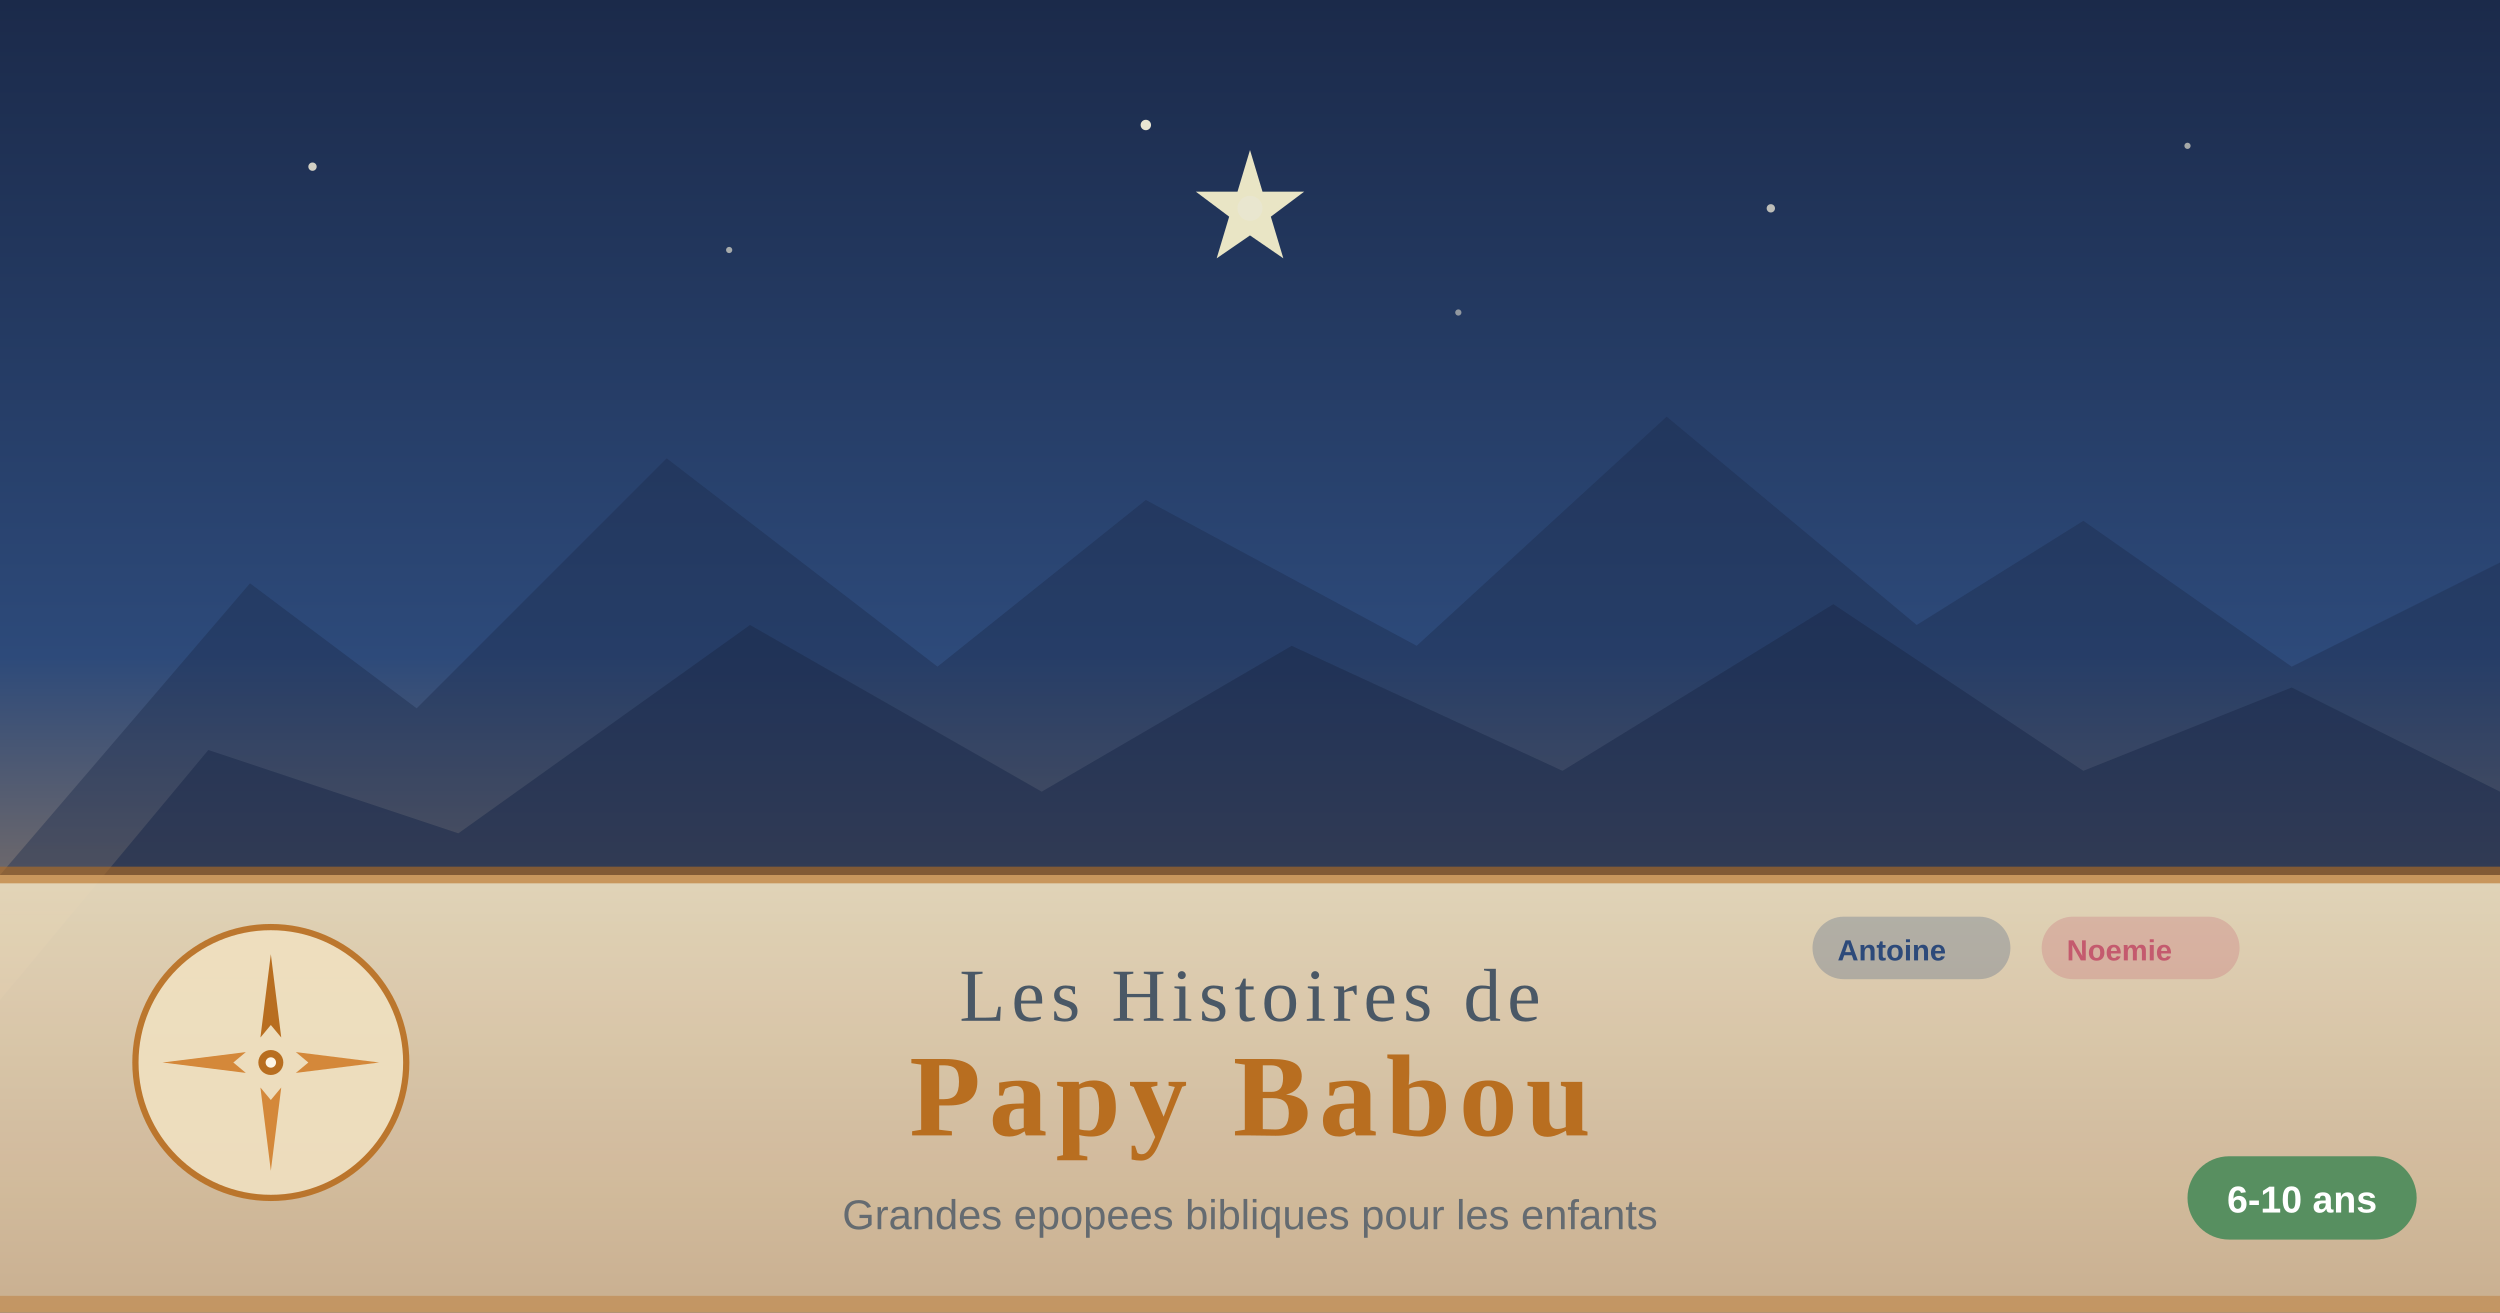
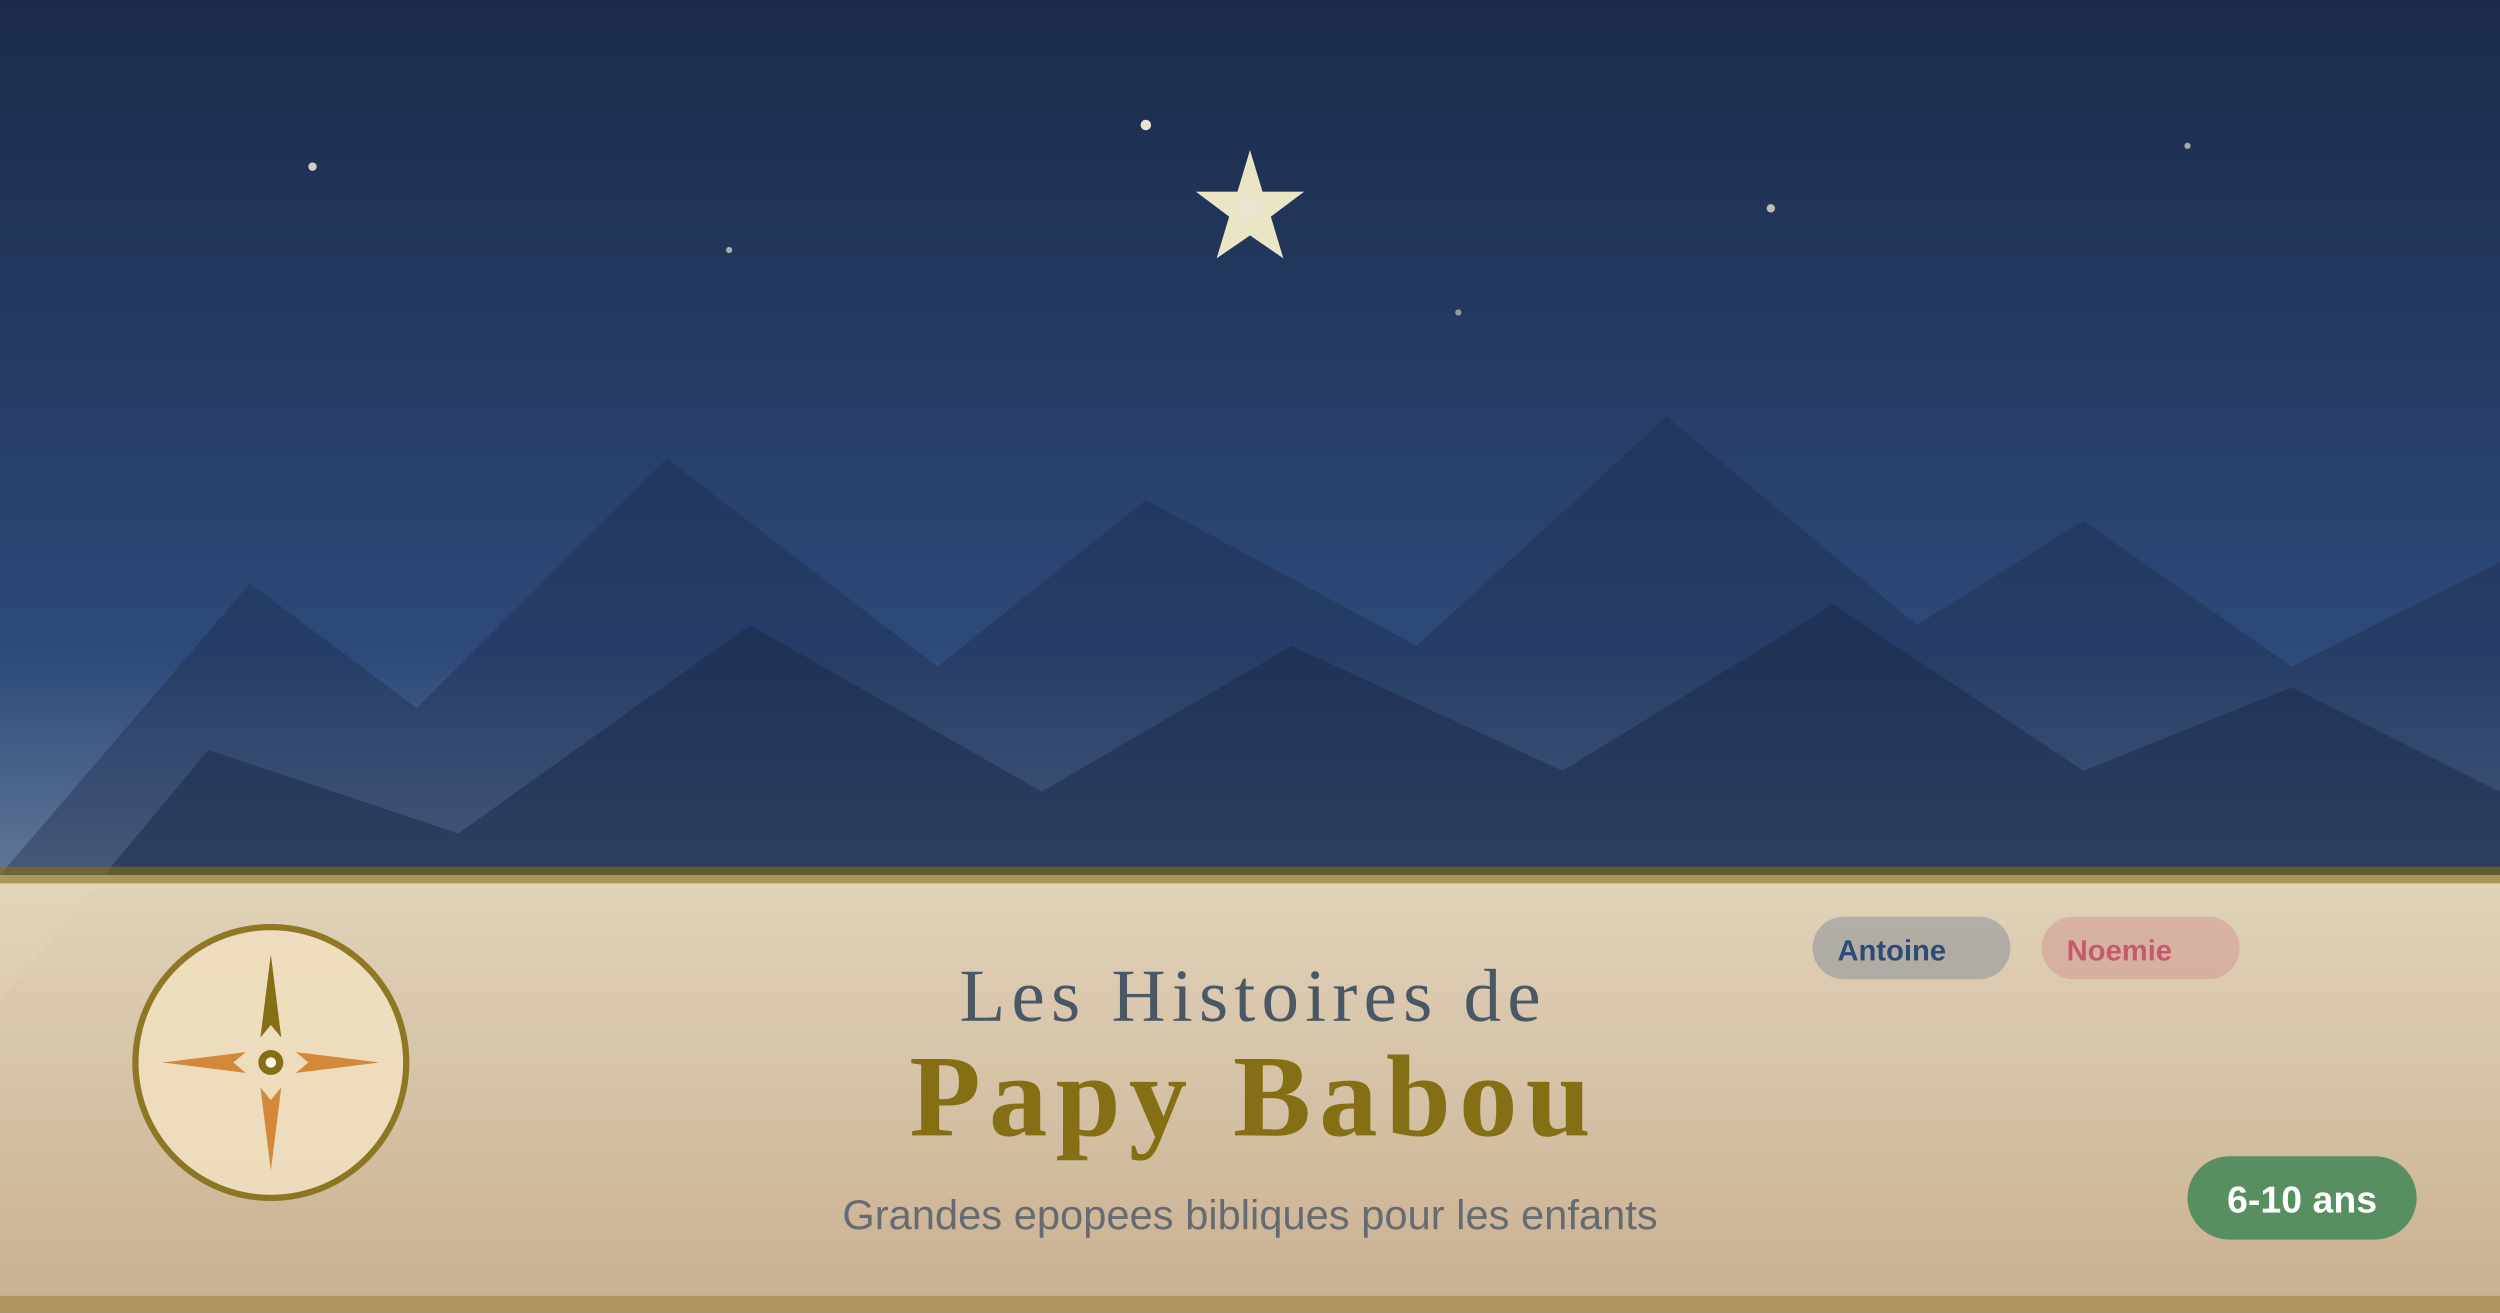
<svg xmlns="http://www.w3.org/2000/svg" viewBox="0 0 1200 630" width="1200" height="630">
  <defs>
    <linearGradient id="ogSky" x1="0" y1="0" x2="0" y2="1">
      <stop offset="0%" stop-color="#1B2A4A" />
      <stop offset="50%" stop-color="#2D4A7A" />
-       <stop offset="80%" stop-color="#A08060" />
-       <stop offset="100%" stop-color="#E8A84C" />
+       <stop offset="80%" stop-color="#8A9AAE" />
+       <stop offset="100%" stop-color="#E8C44A" />
    </linearGradient>
    <linearGradient id="ogParchment" x1="0" y1="0" x2="0" y2="1">
      <stop offset="0%" stop-color="#F0E0C0" />
      <stop offset="100%" stop-color="#D4B896" />
    </linearGradient>
  </defs>
  <rect width="1200" height="630" fill="url(#ogSky)" />
  <path d="M0,420 L120,280 L200,340 L320,220 L450,320 L550,240 L680,310 L800,200 L920,300 L1000,250 L1100,320 L1200,270 L1200,630 L0,630 Z" fill="#1B2A4A" opacity="0.4" />
  <path d="M0,480 L100,360 L220,400 L360,300 L500,380 L620,310 L750,370 L880,290 L1000,370 L1100,330 L1200,380 L1200,630 L0,630 Z" fill="#1B2A4A" opacity="0.55" />
  <rect y="420" width="1200" height="210" fill="url(#ogParchment)" opacity="0.92" />
-   <rect y="416" width="1200" height="8" fill="#B86E20" opacity="0.6" />
+   <rect y="416" width="1200" height="8" fill="#856F14" opacity="0.6" />
  <circle cx="150" cy="80" r="2" fill="#FFF8E0" opacity="0.8" />
  <circle cx="350" cy="120" r="1.5" fill="#FFF8E0" opacity="0.6" />
  <circle cx="550" cy="60" r="2.5" fill="#FFF8E0" opacity="0.9" />
  <circle cx="850" cy="100" r="2" fill="#FFF8E0" opacity="0.7" />
  <circle cx="1050" cy="70" r="1.5" fill="#FFF8E0" opacity="0.6" />
  <circle cx="700" cy="150" r="1.5" fill="#FFF8E0" opacity="0.5" />
  <g transform="translate(600, 100)" opacity="0.9">
    <polygon points="0,-28 6,-8 26,-8 10,4 16,24 0,13 -16,24 -10,4 -26,-8 -6,-8" fill="#FFF8D0" />
    <circle cx="0" cy="0" r="6" fill="#FFFBE8" opacity="0.5" />
  </g>
  <g transform="translate(130, 510)">
-     <circle cx="0" cy="0" r="65" fill="#F0E0C0" stroke="#B86E20" stroke-width="3" opacity="0.9" />
-     <polygon points="0,-52 5,-12 0,-18 -5,-12" fill="#B86E20" />
+     <circle cx="0" cy="0" r="65" fill="#F0E0C0" stroke="#856F14" stroke-width="3" opacity="0.9" />
+     <polygon points="0,-52 5,-12 0,-18 -5,-12" fill="#856F14" />
    <polygon points="0,52 5,12 0,18 -5,12" fill="#D4883A" />
    <polygon points="-52,0 -12,5 -18,0 -12,-5" fill="#D4883A" />
    <polygon points="52,0 12,5 18,0 12,-5" fill="#D4883A" />
-     <circle cx="0" cy="0" r="6" fill="#B86E20" />
+     <circle cx="0" cy="0" r="6" fill="#856F14" />
    <circle cx="0" cy="0" r="2.5" fill="#FDF5E6" />
  </g>
  <text x="600" y="490" text-anchor="middle" font-family="Georgia, 'Times New Roman', serif" font-size="36" fill="#4A5866" letter-spacing="3">
    Les Histoires de
  </text>
-   <text x="600" y="545" text-anchor="middle" font-family="Georgia, 'Times New Roman', serif" font-size="56" font-weight="bold" fill="#B86E20" letter-spacing="4">
+   <text x="600" y="545" text-anchor="middle" font-family="Georgia, 'Times New Roman', serif" font-size="56" font-weight="bold" fill="#856F14" letter-spacing="4">
    Papy Babou
  </text>
  <text x="600" y="590" text-anchor="middle" font-family="Arial, Helvetica, sans-serif" font-size="20" fill="#4A5866" opacity="0.8">
    Grandes epopees bibliques pour les enfants
  </text>
  <g transform="translate(870, 440)">
    <rect x="0" y="0" width="95" height="30" rx="15" fill="#2D4A7A" opacity="0.25" />
    <text x="12" y="21" font-family="Arial, sans-serif" font-size="14" fill="#2D4A7A" font-weight="bold">Antoine</text>
    <rect x="110" y="0" width="95" height="30" rx="15" fill="#C45A6E" opacity="0.25" />
    <text x="122" y="21" font-family="Arial, sans-serif" font-size="14" fill="#C45A6E" font-weight="bold">Noemie</text>
  </g>
  <rect x="1050" y="555" width="110" height="40" rx="20" fill="#4A8B5A" opacity="0.9" />
  <text x="1105" y="582" font-family="Arial, sans-serif" font-size="18" font-weight="bold" fill="white" text-anchor="middle">6-10 ans</text>
-   <rect y="622" width="1200" height="8" fill="#B86E20" opacity="0.4" />
+   <rect y="622" width="1200" height="8" fill="#856F14" opacity="0.4" />
</svg>
